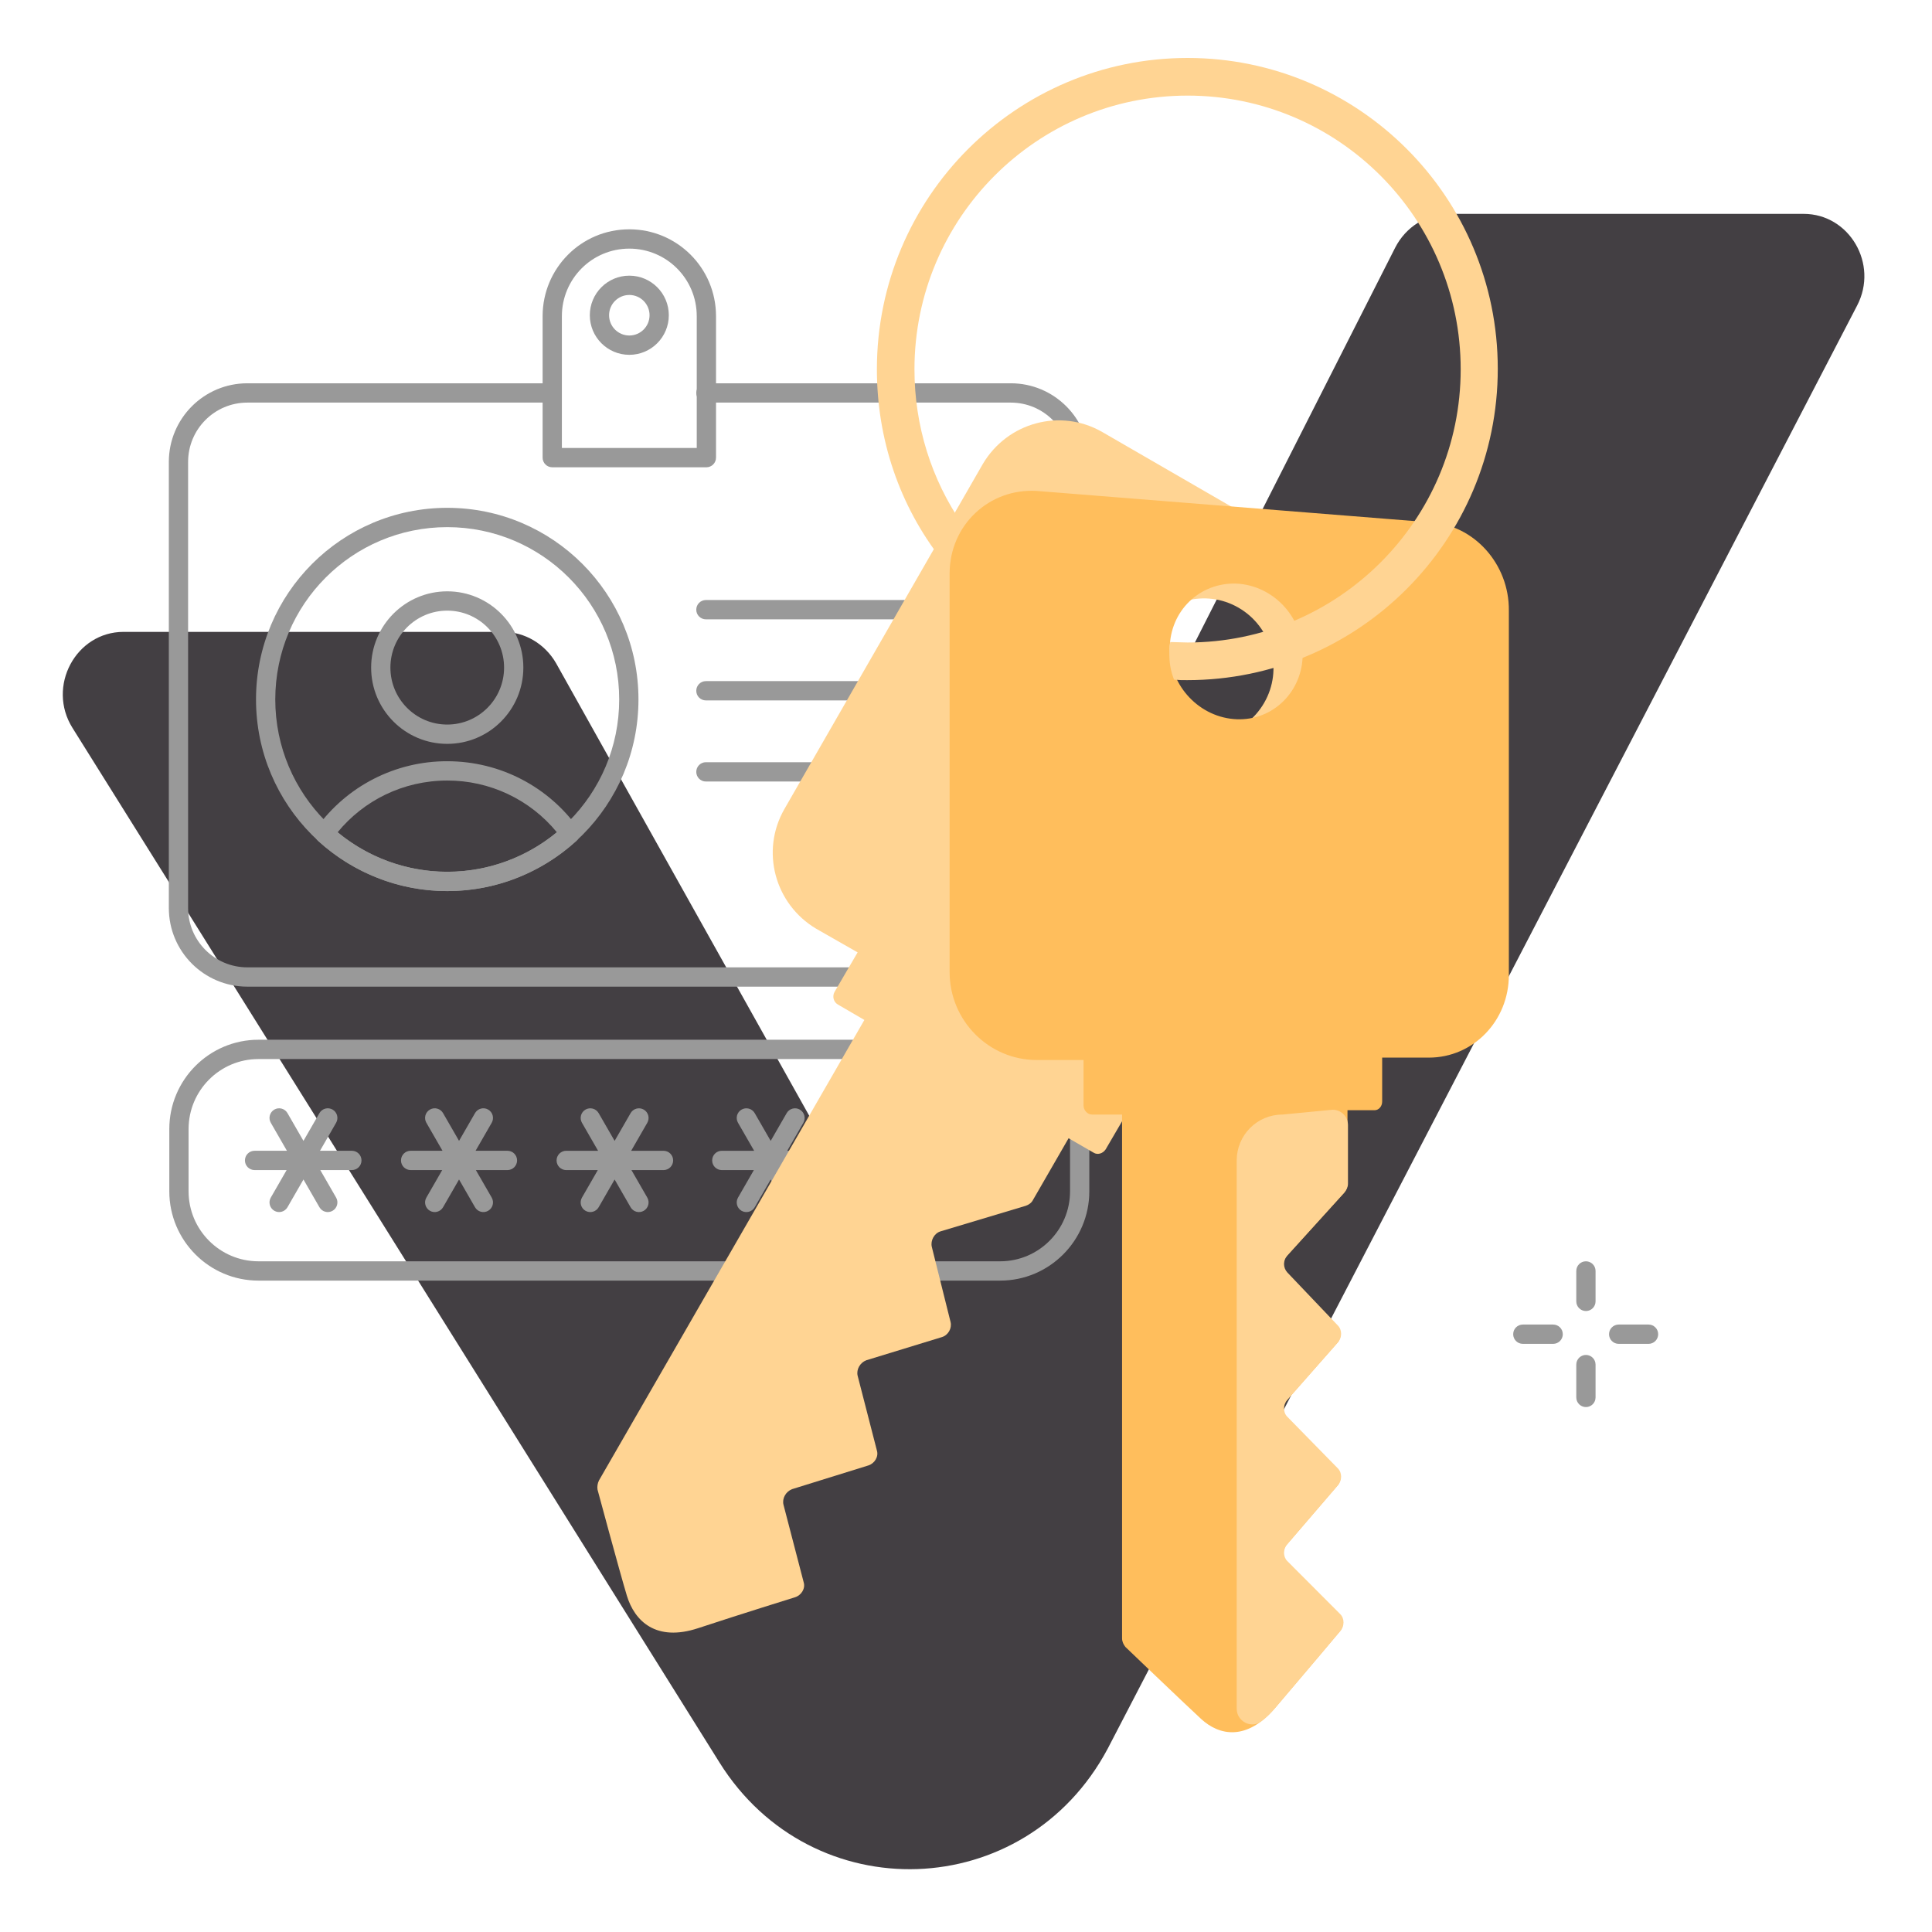
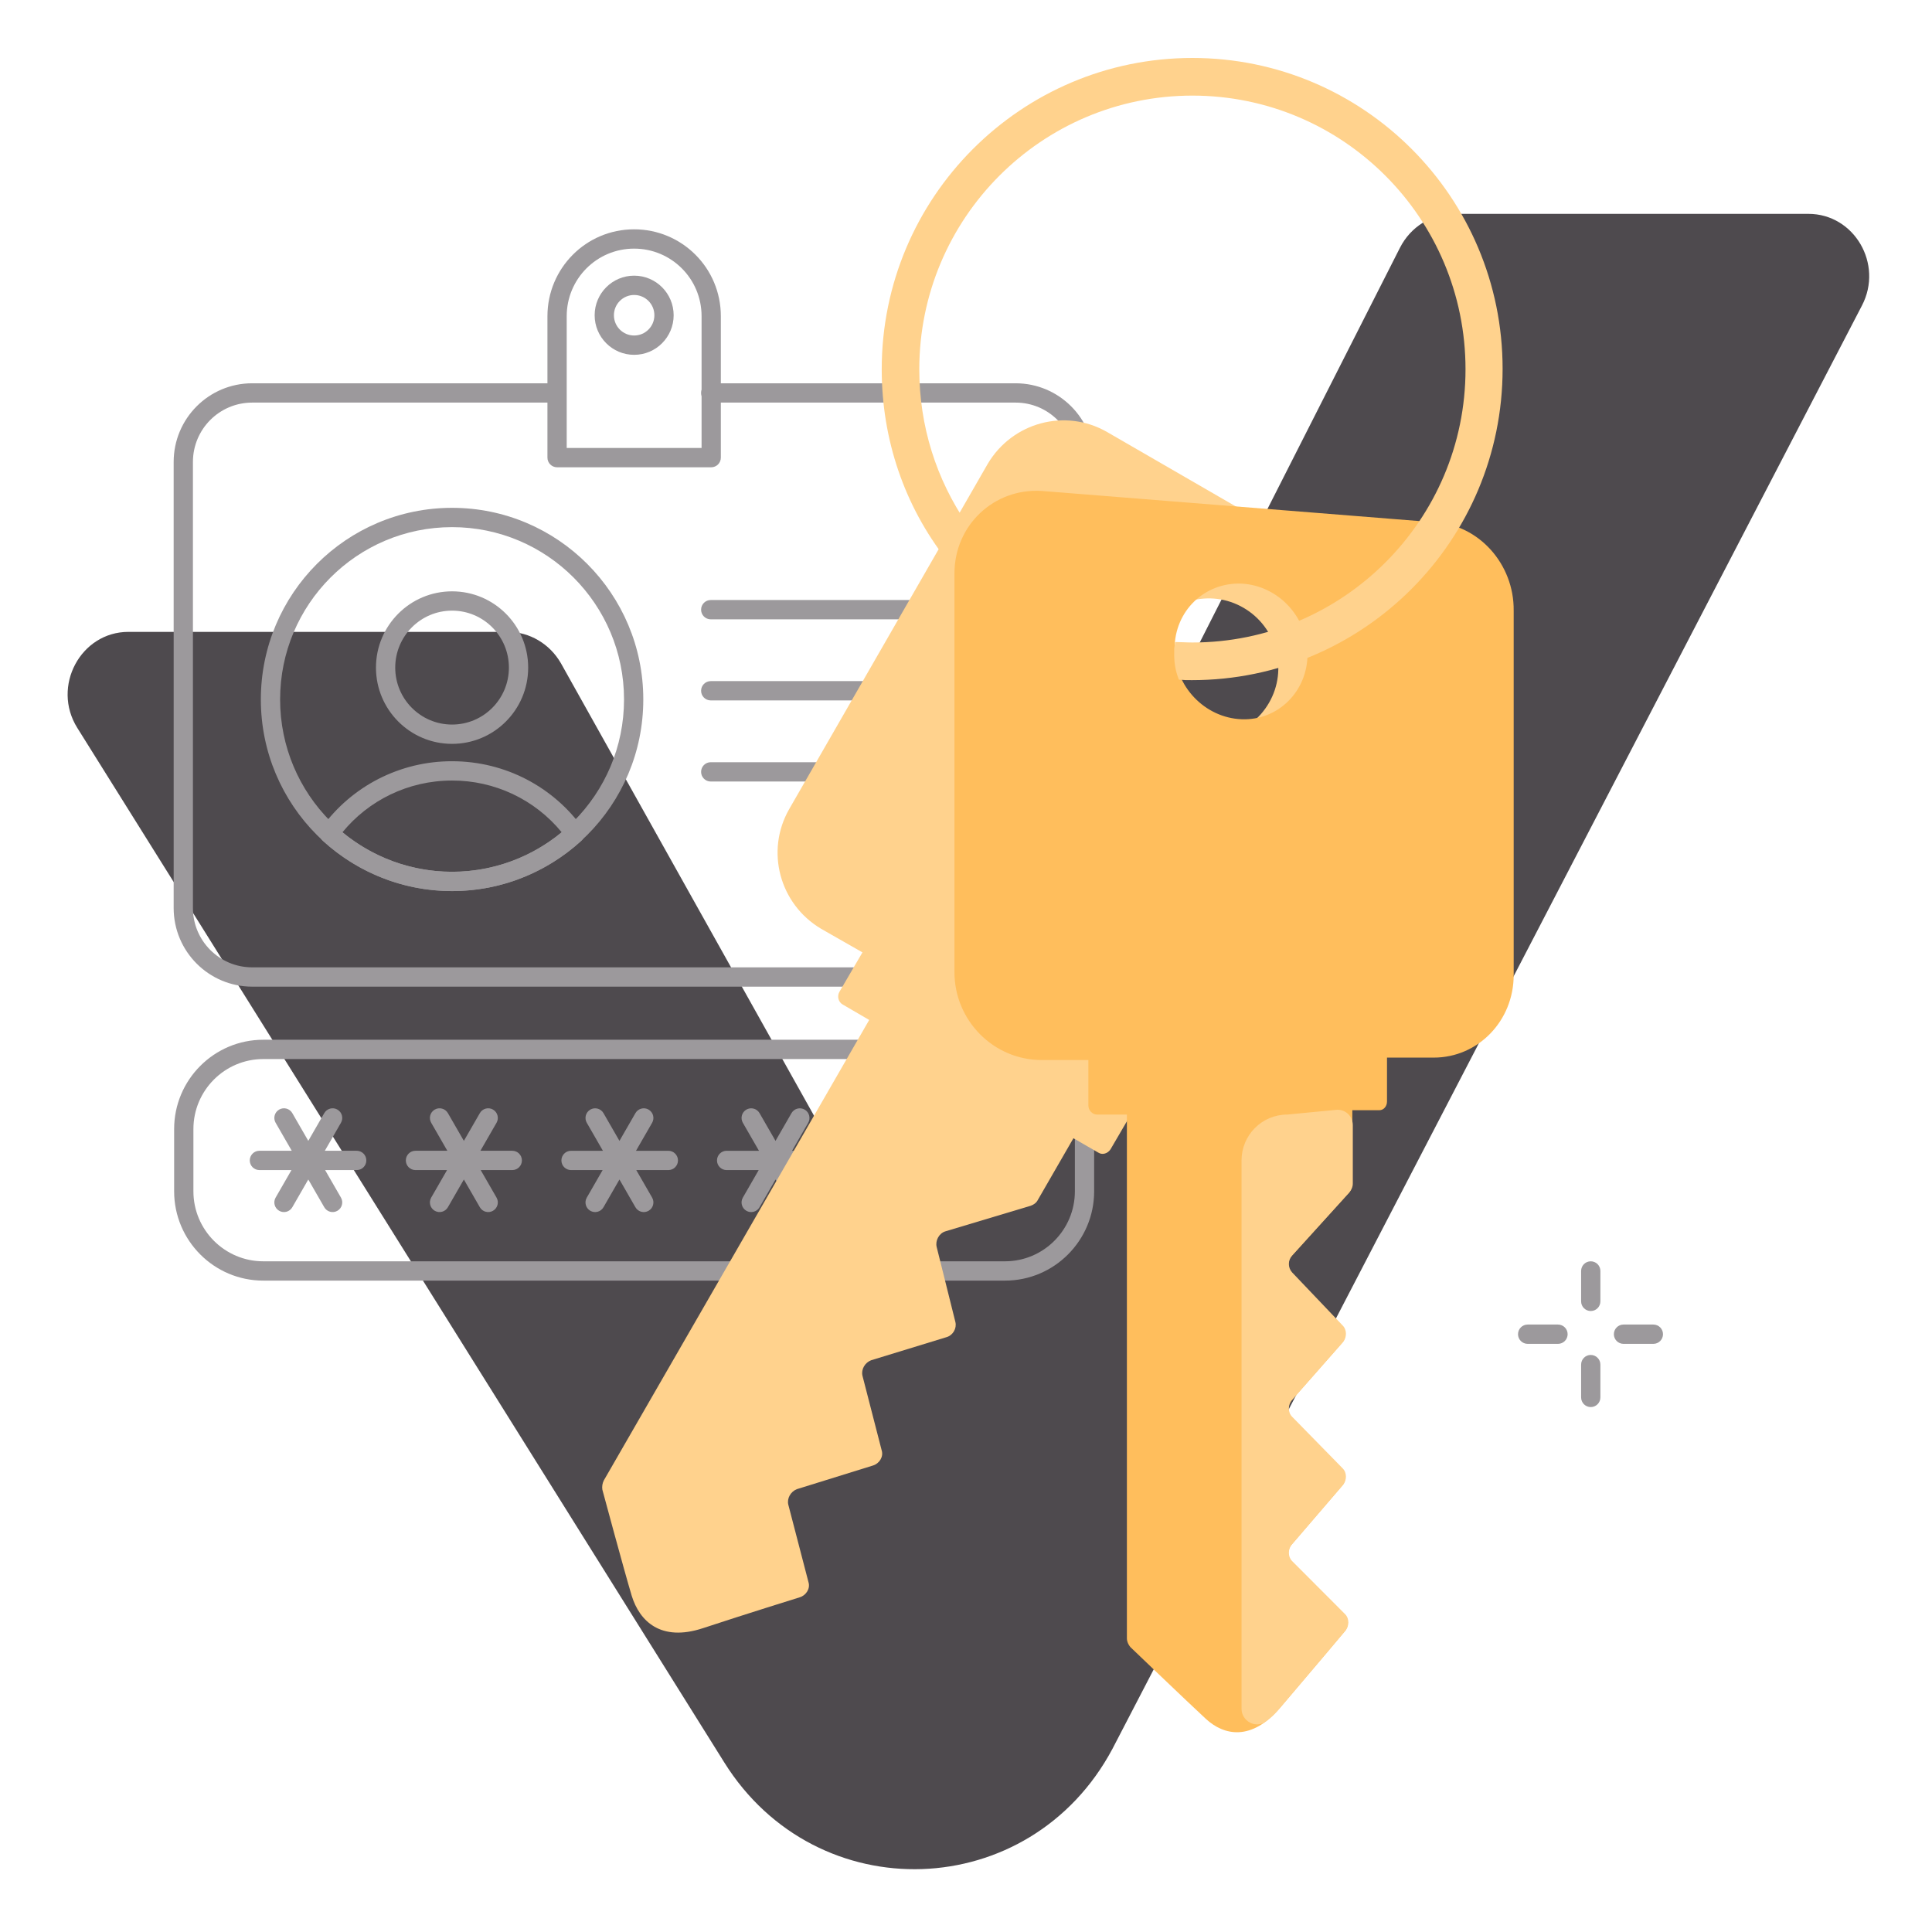
<svg xmlns="http://www.w3.org/2000/svg" width="400" height="400" fill="none" viewBox="0 0 400 400">
-   <path fill="#433F43" d="M25.58 130.824h78.585c4.487 0 8.676 2.498 10.97 6.496l56.743 101.435c4.987 8.894 17.552 8.594 22.14-.5l94.839-186.98c2.194-4.297 6.482-6.996 11.169-6.996h73.398c9.474 0 15.557 10.394 11.07 18.988L229.321 362.076c-17.054 31.979-61.232 33.478-80.379 2.798L15.01 150.711c-5.385-8.594.698-19.887 10.57-19.887" />
-   <path fill="#999" fill-rule="evenodd" d="M53.504 219.266c-7.974 0-14.46 6.5-14.46 14.49v12.892c0 7.991 6.486 14.491 14.46 14.491H207.08c7.974 0 14.461-6.5 14.461-14.491v-12.892c0-7.99-6.487-14.49-14.461-14.49zm-18.45 14.49c0-10.198 8.273-18.488 18.45-18.488H207.08c10.177 0 18.45 8.29 18.45 18.488v12.892c0 10.198-8.273 18.488-18.45 18.488H53.504c-10.177 0-18.45-8.29-18.45-18.488zm21.741-4.029a1.99 1.99 0 0 1 2.724.732l3.31 5.745 3.308-5.745a1.99 1.99 0 0 1 2.724-.732 2 2 0 0 1 .73 2.73l-3.338 5.797h6.598c1.101 0 1.994.894 1.994 1.998a1.997 1.997 0 0 1-1.994 1.999h-6.54l3.28 5.697a2 2 0 0 1-.73 2.73 1.99 1.99 0 0 1-2.724-.732l-3.309-5.745-3.309 5.745a1.99 1.99 0 0 1-2.724.732 2 2 0 0 1-.73-2.73l3.28-5.697h-6.639a1.997 1.997 0 0 1-1.995-1.999c0-1.104.894-1.998 1.995-1.998h6.697l-3.338-5.797a2 2 0 0 1 .73-2.73m32.212 0a1.99 1.99 0 0 1 2.724.732l3.309 5.745 3.308-5.745a1.99 1.99 0 0 1 2.725-.732 2 2 0 0 1 .73 2.73l-3.338 5.797h6.597c1.102 0 1.995.894 1.995 1.998a1.997 1.997 0 0 1-1.995 1.999h-6.54l3.281 5.697a2 2 0 0 1-.73 2.73 1.99 1.99 0 0 1-2.725-.732l-3.308-5.745-3.31 5.745a1.99 1.99 0 0 1-2.724.732 2 2 0 0 1-.73-2.73l3.28-5.697h-6.539a1.997 1.997 0 0 1-1.994-1.999c0-1.104.893-1.998 1.994-1.998h6.597l-3.338-5.797a2 2 0 0 1 .73-2.73" clip-rule="evenodd" />
-   <path fill="#999" fill-rule="evenodd" d="M121.218 229.73a1.993 1.993 0 0 1 2.725.732l3.308 5.745 3.309-5.745a1.993 1.993 0 0 1 2.725-.732 2 2 0 0 1 .73 2.73l-3.338 5.797h6.697c1.101 0 1.994.894 1.994 1.998a1.997 1.997 0 0 1-1.994 1.999h-6.64l3.281 5.697a2 2 0 0 1-.73 2.73 1.993 1.993 0 0 1-2.725-.732l-3.309-5.745-3.308 5.745a1.993 1.993 0 0 1-2.725.732 2 2 0 0 1-.73-2.73l3.281-5.697h-6.54a1.997 1.997 0 0 1-1.995-1.999c0-1.104.893-1.998 1.995-1.998h6.597l-3.338-5.797a2 2 0 0 1 .73-2.73m32.311 0a1.993 1.993 0 0 1 2.725.732l3.308 5.745 3.309-5.745a1.99 1.99 0 0 1 2.724-.732 2 2 0 0 1 .731 2.73l-3.338 5.797h6.597c1.101 0 1.994.894 1.994 1.998a1.997 1.997 0 0 1-1.994 1.999h-6.54l3.281 5.697a2 2 0 0 1-.731 2.73 1.99 1.99 0 0 1-2.724-.732l-3.309-5.745-3.308 5.745a1.993 1.993 0 0 1-2.725.732 2 2 0 0 1-.73-2.73l3.281-5.697h-6.64a1.997 1.997 0 0 1-1.994-1.999c0-1.104.893-1.998 1.994-1.998h6.697l-3.338-5.797a2 2 0 0 1 .73-2.73m33.508 0a1.993 1.993 0 0 1 2.725.732l3.308 5.745 3.309-5.745a1.993 1.993 0 0 1 2.725-.732 2 2 0 0 1 .73 2.73l-3.338 5.797h6.697c1.101 0 1.994.894 1.994 1.998a1.997 1.997 0 0 1-1.994 1.999h-6.64l3.281 5.697a2 2 0 0 1-.73 2.73 1.993 1.993 0 0 1-2.725-.732l-3.309-5.745-3.308 5.745a1.993 1.993 0 0 1-2.725.732 2 2 0 0 1-.73-2.73l3.281-5.697h-6.54a1.997 1.997 0 0 1-1.995-1.999c0-1.104.893-1.998 1.995-1.998h6.597l-3.338-5.797a2 2 0 0 1 .73-2.73" clip-rule="evenodd" />
-   <g fill="#999" fill-rule="evenodd" clip-rule="evenodd">
-     <path d="M51.21 83.353c-6.776 0-12.266 5.5-12.266 12.292v92.341c0 6.791 5.49 12.292 12.266 12.292h158.066c6.776 0 12.266-5.501 12.266-12.292V95.645c0-6.791-5.49-12.292-12.266-12.292h-63.127a1.997 1.997 0 0 1-1.994-2c0-1.103.893-1.998 1.994-1.998h63.127c8.979 0 16.255 7.291 16.255 16.29v92.341c0 8.998-7.276 16.289-16.255 16.289H51.21c-8.98 0-16.255-7.291-16.255-16.289V95.645c0-8.999 7.275-16.29 16.255-16.29h63.027c1.101 0 1.994.895 1.994 1.999a1.997 1.997 0 0 1-1.994 1.999z" />
-     <path d="M130.292 51.475c-7.766 0-13.961 6.292-13.961 13.99v27.283h27.923V65.466c0-7.782-6.279-13.991-13.962-13.991m-17.95 13.99c0-9.89 7.965-17.988 17.95-17.988 9.87 0 17.951 7.983 17.951 17.989v29.281a1.996 1.996 0 0 1-1.994 1.999h-31.913a1.996 1.996 0 0 1-1.994-1.999z" />
-     <path d="M122.116 65.268c0-4.526 3.661-8.195 8.177-8.195 4.517 0 8.178 3.669 8.178 8.194s-3.661 8.195-8.178 8.195c-4.516 0-8.177-3.669-8.177-8.195m8.177-4.198a4.193 4.193 0 0 0-4.188 4.197 4.193 4.193 0 0 0 4.188 4.198 4.193 4.193 0 0 0 4.189-4.198 4.193 4.193 0 0 0-4.189-4.197m-77.288 83.746c0-21.912 17.726-39.675 39.591-39.675s39.591 17.763 39.591 39.675-17.725 39.675-39.59 39.675-39.592-17.763-39.592-39.675m39.591-35.677c-19.662 0-35.602 15.973-35.602 35.677s15.94 35.677 35.602 35.677c19.663 0 35.602-15.973 35.602-35.677s-15.939-35.677-35.602-35.677" />
-     <path d="M76.84 138.219c0-8.72 7.054-15.79 15.757-15.79s15.756 7.07 15.756 15.79c0 8.721-7.054 15.79-15.756 15.79s-15.757-7.069-15.757-15.79m15.757-11.792c-6.5 0-11.768 5.279-11.768 11.792s5.268 11.793 11.768 11.793c6.499 0 11.767-5.28 11.767-11.793s-5.268-11.792-11.767-11.792m51.558-.2c0-1.104.893-1.999 1.994-1.999h54.55c1.102 0 1.995.895 1.995 1.999a1.997 1.997 0 0 1-1.995 1.999h-54.55a1.997 1.997 0 0 1-1.994-1.999m0 16.789c0-1.104.893-1.998 1.994-1.998h54.55c1.102 0 1.995.894 1.995 1.998a1.997 1.997 0 0 1-1.995 1.999h-54.55a1.997 1.997 0 0 1-1.994-1.999m-78.606 28.41a33.23 33.23 0 0 1 27.048-13.821c11.131 0 21 5.422 27.047 13.821a2.003 2.003 0 0 1-.275 2.648c-7.03 6.414-16.478 10.414-26.772 10.414-10.295 0-19.743-4-26.773-10.414a2 2 0 0 1-.275-2.648m4.346.893c6.163 5.071 14.109 8.172 22.702 8.172 8.592 0 16.539-3.101 22.701-8.172a29.24 29.24 0 0 0-22.701-10.716c-9.155 0-17.326 4.155-22.702 10.716m74.26-12.512c0-1.104.893-1.999 1.994-1.999h54.55c1.102 0 1.995.895 1.995 1.999a1.997 1.997 0 0 1-1.995 1.999h-54.55a1.997 1.997 0 0 1-1.994-1.999" />
-   </g>
-   <path fill="#999" fill-rule="evenodd" d="M328.348 261.14c1.102 0 1.995.895 1.995 1.999v6.296a1.997 1.997 0 0 1-1.995 1.999 1.997 1.997 0 0 1-1.994-1.999v-6.296c0-1.104.893-1.999 1.994-1.999m-15.058 15.092c0-1.104.893-1.998 1.994-1.998h6.283c1.101 0 1.994.894 1.994 1.998a1.997 1.997 0 0 1-1.994 1.999h-6.283a1.997 1.997 0 0 1-1.994-1.999m19.845 0c0-1.104.893-1.998 1.994-1.998h6.183c1.102 0 1.995.894 1.995 1.998a1.997 1.997 0 0 1-1.995 1.999h-6.183a1.997 1.997 0 0 1-1.994-1.999m-4.787 4.294c1.102 0 1.995.895 1.995 1.999v6.796a1.996 1.996 0 0 1-1.995 1.998 1.996 1.996 0 0 1-1.994-1.998v-6.796c0-1.104.893-1.999 1.994-1.999" clip-rule="evenodd" />
-   <path fill="#FFD493" fill-rule="evenodd" d="m228.223 89.45 73.797 42.673c8.676 4.997 11.668 16.09 6.582 23.785l-41.187 71.454c-5.086 9.594-16.055 12.592-24.732 7.595l-8.975-5.196-4.787 8.194c-.598.9-1.695 1.2-2.493.7l-5.186-2.998-7.379 12.792c-.299.599-.898.999-1.496 1.199l-17.652 5.296c-1.296.4-2.094 1.899-1.795 3.198l3.89 15.59c.299 1.3-.499 2.699-1.795 3.098l-15.657 4.797c-1.297.5-2.095 1.899-1.795 3.198l3.989 15.49c.398 1.3-.499 2.699-1.796 3.098L164 308.31c-1.297.5-2.094 1.899-1.795 3.198l4.188 16.09c.399 1.299-.498 2.698-1.795 3.098 0 0-11.269 3.498-20.045 6.396s-13.164-1.499-14.759-6.696c-1.596-5.296-6.083-21.986-6.083-21.986-.1-.599 0-1.299.299-1.899l54.949-95.339-5.485-3.197c-.898-.5-1.197-1.699-.698-2.599l4.787-8.195-8.577-4.896c-8.576-5.097-11.568-16.09-6.582-24.785l41.087-71.454c5.086-8.594 16.056-11.592 24.732-6.596m8.577 41.675c-3.989 6.896-1.596 15.69 5.285 19.688s15.657 1.599 19.646-5.297 1.596-15.69-5.285-19.687-15.657-1.599-19.646 5.296" clip-rule="evenodd" />
-   <path fill="#FFBE5C" fill-rule="evenodd" d="m214.66 101.643 81.377 6.496c9.075.499 16.454 8.594 16.355 18.288v75.451c0 9.494-7.38 17.09-16.555 17.09h-9.673v9.094c0 .999-.698 1.799-1.596 1.799h-5.584v15.29c0 .699-.3 1.299-.699 1.799l-11.867 13.091a2.61 2.61 0 0 0 0 3.498l10.471 10.993c.898.899.898 2.498 0 3.498l-10.471 11.892c-.897.999-.897 2.598 0 3.498l10.471 10.693c.898.899.898 2.498 0 3.498l-10.471 12.192c-.897.999-.897 2.598 0 3.498l10.97 10.993c.897.899.897 2.498 0 3.497 0 0-7.479 8.895-13.363 15.79-5.884 6.896-11.568 5.797-15.358 2.299s-15.657-14.891-15.657-14.891c-.399-.499-.698-1.099-.698-1.798V230.76h-6.183c-.997 0-1.795-.899-1.795-1.899v-9.394h-9.674c-9.972 0-18.05-8.195-18.05-18.188v-82.547c0-9.994 8.178-17.689 18.05-17.089m27.525 32.679c0 7.795 6.282 14.291 13.862 14.59 7.579.3 13.662-5.796 13.662-13.491s-6.083-14.191-13.662-14.591c-7.679-.299-13.862 5.697-13.862 13.492" clip-rule="evenodd" />
-   <path fill="#FFD493" d="M245.874 12c-35.502 0-64.323 28.882-64.323 64.459 0 14.49 4.687 28.282 13.463 39.474l4.288-7.295c-6.482-9.394-9.972-20.487-9.972-32.18 0-31.28 25.33-56.663 56.544-56.663s56.545 25.384 56.545 56.664-25.43 56.563-56.545 56.563c-1.196 0-2.593-.099-3.59-.099-.1.899-.299 1.998-.1 4.197.2 1.999.898 3.598.898 3.598 1.396.1 1.296.1 2.693.1 35.502 0 64.323-28.882 64.323-64.46 0-35.576-28.821-64.358-64.224-64.358m18.25 341.48c5.884-6.896 13.363-15.79 13.363-15.79.898-.999.898-2.598 0-3.498l-10.969-10.993c-.898-.899-.898-2.498 0-3.498l10.471-12.192c.897-.999.897-2.598 0-3.498l-10.471-10.693c-.898-.899-.898-2.498 0-3.497l10.471-11.893c.897-.999.897-2.598 0-3.498l-10.471-10.993a2.606 2.606 0 0 1 0-3.497l11.867-13.092c.399-.5.698-1.099.698-1.799v-12.092c0-1.799-1.396-3.198-3.191-3.198l-10.372.999c-5.285 0-9.474 4.298-9.474 9.494V353.78c0 2.598 2.992 4.197 5.086 2.598.998-.7 1.995-1.699 2.992-2.898" />
+   <path fill="#4E4A4E" d="M26.58 130.824h78.585c4.487 0 8.676 2.498 10.97 6.496l56.743 101.435c4.987 8.894 17.552 8.594 22.14-.5l94.839-186.98c2.194-4.297 6.482-6.996 11.169-6.996h73.398c9.474 0 15.557 10.394 11.07 18.988L230.321 362.076c-17.054 31.979-61.232 33.478-80.379 2.798L16.01 150.711c-5.385-8.594.698-19.887 10.57-19.887" />
+   <path fill="#9C999C" fill-rule="evenodd" d="M54.504 219.266c-7.974 0-14.46 6.5-14.46 14.491v12.891c0 7.991 6.486 14.491 14.46 14.491h153.578c7.973 0 14.46-6.5 14.46-14.491v-12.891c0-7.991-6.487-14.491-14.46-14.491zm-18.45 14.491c0-10.198 8.273-18.488 18.45-18.488h153.578c10.176 0 18.449 8.29 18.449 18.488v12.891c0 10.199-8.273 18.489-18.449 18.489H54.504c-10.177 0-18.45-8.29-18.45-18.489zm21.741-4.03a1.99 1.99 0 0 1 2.725.732l3.308 5.745 3.309-5.745a1.99 1.99 0 0 1 2.724-.732 2 2 0 0 1 .73 2.73l-3.337 5.797h6.597c1.101 0 1.994.895 1.994 1.999a1.997 1.997 0 0 1-1.994 1.998h-6.54l3.28 5.697a2 2 0 0 1-.73 2.73 1.99 1.99 0 0 1-2.724-.732l-3.309-5.745-3.308 5.745a1.99 1.99 0 0 1-2.725.732 2 2 0 0 1-.73-2.73l3.28-5.697h-6.639a1.997 1.997 0 0 1-1.994-1.998c0-1.104.893-1.999 1.994-1.999h6.697l-3.338-5.797a2 2 0 0 1 .73-2.73m32.212 0a1.99 1.99 0 0 1 2.724.732l3.309 5.745 3.308-5.745a1.99 1.99 0 0 1 2.725-.732 2 2 0 0 1 .73 2.73l-3.338 5.797h6.597c1.102 0 1.995.895 1.995 1.999a1.997 1.997 0 0 1-1.995 1.998h-6.54l3.281 5.697a2 2 0 0 1-.73 2.73 1.99 1.99 0 0 1-2.725-.732l-3.308-5.745-3.309 5.745a1.99 1.99 0 0 1-2.724.732 2 2 0 0 1-.73-2.73l3.28-5.697h-6.54a1.997 1.997 0 0 1-1.994-1.998c0-1.104.893-1.999 1.994-1.999h6.598l-3.339-5.797a2 2 0 0 1 .73-2.73" clip-rule="evenodd" />
+   <path fill="#9C999C" fill-rule="evenodd" d="M122.218 229.73a1.993 1.993 0 0 1 2.725.732l3.308 5.745 3.309-5.745a1.99 1.99 0 0 1 2.724-.732 2 2 0 0 1 .731 2.73l-3.338 5.797h6.696c1.102 0 1.995.894 1.995 1.998a1.997 1.997 0 0 1-1.995 1.999h-6.639l3.281 5.697a2 2 0 0 1-.731 2.73 1.99 1.99 0 0 1-2.724-.732l-3.309-5.745-3.308 5.745a1.993 1.993 0 0 1-2.725.732 2 2 0 0 1-.73-2.73l3.281-5.697h-6.54a1.997 1.997 0 0 1-1.995-1.999c0-1.104.893-1.998 1.995-1.998h6.597l-3.338-5.797a2 2 0 0 1 .73-2.73m32.311 0a1.993 1.993 0 0 1 2.725.732l3.308 5.745 3.309-5.745a1.993 1.993 0 0 1 2.725-.732 2 2 0 0 1 .73 2.73l-3.338 5.797h6.597c1.101 0 1.994.894 1.994 1.998a1.997 1.997 0 0 1-1.994 1.999h-6.54l3.281 5.697a2 2 0 0 1-.73 2.73 1.993 1.993 0 0 1-2.725-.732l-3.309-5.745-3.308 5.745a1.993 1.993 0 0 1-2.725.732 2 2 0 0 1-.73-2.73l3.281-5.697h-6.64a1.997 1.997 0 0 1-1.994-1.999c0-1.104.893-1.998 1.994-1.998h6.697l-3.338-5.797a2 2 0 0 1 .73-2.73m33.508 0a1.993 1.993 0 0 1 2.725.732l3.308 5.745 3.309-5.745a1.993 1.993 0 0 1 2.725-.732 2 2 0 0 1 .73 2.73l-3.338 5.797h6.697c1.101 0 1.994.894 1.994 1.998a1.997 1.997 0 0 1-1.994 1.999h-6.64l3.281 5.697a2 2 0 0 1-.73 2.73 1.993 1.993 0 0 1-2.725-.732l-3.309-5.745-3.308 5.745a1.993 1.993 0 0 1-2.725.732 2 2 0 0 1-.73-2.73l3.281-5.697h-6.54a1.997 1.997 0 0 1-1.995-1.999c0-1.104.893-1.998 1.995-1.998h6.597l-3.338-5.797a2 2 0 0 1 .73-2.73M52.21 83.353c-6.776 0-12.266 5.501-12.266 12.292v92.341c0 6.791 5.49 12.292 12.266 12.292h158.066c6.776 0 12.266-5.501 12.266-12.292V95.645c0-6.791-5.49-12.292-12.266-12.292h-63.127a1.996 1.996 0 0 1-1.994-1.999c0-1.104.893-1.998 1.994-1.998h63.127c8.98 0 16.255 7.29 16.255 16.289v92.341c0 8.999-7.275 16.289-16.255 16.289H52.21c-8.98 0-16.255-7.29-16.255-16.289V95.645c0-8.999 7.276-16.29 16.255-16.29h63.027c1.102 0 1.995.895 1.995 2a1.997 1.997 0 0 1-1.995 1.998z" clip-rule="evenodd" />
+   <path fill="#9C999C" fill-rule="evenodd" d="M131.292 51.475c-7.766 0-13.961 6.292-13.961 13.991v27.283h27.923V65.466c0-7.782-6.279-13.991-13.962-13.991m-17.95 13.991c0-9.89 7.965-17.988 17.95-17.988 9.87 0 17.951 7.982 17.951 17.988v29.281a1.997 1.997 0 0 1-1.994 1.999h-31.913a1.997 1.997 0 0 1-1.994-1.999z" clip-rule="evenodd" />
+   <path fill="#9C999C" fill-rule="evenodd" d="M123.116 65.268c0-4.526 3.661-8.195 8.177-8.195 4.517 0 8.178 3.67 8.178 8.195s-3.661 8.195-8.178 8.195c-4.516 0-8.177-3.67-8.177-8.195m8.177-4.197a4.193 4.193 0 0 0-4.188 4.197 4.193 4.193 0 0 0 4.188 4.197 4.193 4.193 0 0 0 4.189-4.197 4.193 4.193 0 0 0-4.189-4.197m-77.288 83.744c0-21.911 17.725-39.674 39.591-39.674s39.591 17.763 39.591 39.674c0 21.912-17.725 39.675-39.591 39.675s-39.591-17.763-39.591-39.675m39.591-35.677c-19.663 0-35.602 15.973-35.602 35.677s15.94 35.677 35.602 35.677 35.602-15.973 35.602-35.677-15.94-35.677-35.602-35.677" clip-rule="evenodd" />
+   <path fill="#9C999C" fill-rule="evenodd" d="M77.84 138.22c0-8.721 7.054-15.79 15.757-15.79s15.756 7.069 15.756 15.79-7.054 15.789-15.756 15.789S77.84 146.94 77.84 138.22m15.757-11.793c-6.5 0-11.768 5.28-11.768 11.793s5.268 11.792 11.768 11.792c6.499 0 11.767-5.28 11.767-11.792 0-6.513-5.268-11.793-11.767-11.793m51.558-.2c0-1.104.893-1.998 1.994-1.998h54.55c1.102 0 1.995.894 1.995 1.998a1.997 1.997 0 0 1-1.995 1.999h-54.55a1.997 1.997 0 0 1-1.994-1.999m0 16.789c0-1.103.893-1.998 1.994-1.998h54.55c1.102 0 1.995.895 1.995 1.998a1.997 1.997 0 0 1-1.995 1.999h-54.55a1.997 1.997 0 0 1-1.994-1.999m-78.606 28.41a33.23 33.23 0 0 1 27.048-13.82c11.131 0 21 5.421 27.047 13.82a2.003 2.003 0 0 1-.275 2.648c-7.03 6.414-16.478 10.414-26.772 10.414-10.295 0-19.743-4-26.773-10.414a2 2 0 0 1-.275-2.648m4.346.893c6.163 5.071 14.109 8.172 22.702 8.172 8.592 0 16.539-3.101 22.701-8.172a29.24 29.24 0 0 0-22.701-10.716c-9.155 0-17.326 4.155-22.702 10.716m74.26-12.512c0-1.104.893-1.998 1.994-1.998h54.55c1.102 0 1.995.894 1.995 1.998a1.997 1.997 0 0 1-1.995 1.999h-54.55a1.997 1.997 0 0 1-1.994-1.999m184.193 101.334c1.102 0 1.995.894 1.995 1.998v6.296a1.997 1.997 0 0 1-1.995 1.999 1.997 1.997 0 0 1-1.994-1.999v-6.296c0-1.104.893-1.998 1.994-1.998m-15.058 15.092c0-1.104.893-1.999 1.994-1.999h6.283c1.101 0 1.994.895 1.994 1.999a1.996 1.996 0 0 1-1.994 1.998h-6.283a1.996 1.996 0 0 1-1.994-1.998m19.845 0c0-1.104.893-1.999 1.994-1.999h6.183c1.102 0 1.995.895 1.995 1.999a1.997 1.997 0 0 1-1.995 1.998h-6.183a1.996 1.996 0 0 1-1.994-1.998m-4.787 4.294c1.102 0 1.995.895 1.995 1.998v6.796a1.997 1.997 0 0 1-1.995 1.999 1.997 1.997 0 0 1-1.994-1.999v-6.796c0-1.103.893-1.998 1.994-1.998" clip-rule="evenodd" />
+   <path fill="#FFD28D" fill-rule="evenodd" d="m229.223 89.45 73.797 42.673c8.676 4.997 11.668 16.09 6.582 23.785l-41.187 71.454c-5.086 9.594-16.056 12.592-24.732 7.595l-8.975-5.196-4.787 8.194c-.598.9-1.695 1.2-2.493.7l-5.186-2.998-7.379 12.792c-.3.599-.898.999-1.496 1.199l-17.652 5.296c-1.296.4-2.094 1.899-1.795 3.198l3.889 15.59c.3 1.3-.498 2.699-1.795 3.098l-15.657 4.797c-1.296.5-2.094 1.899-1.795 3.198l3.989 15.49c.399 1.3-.498 2.699-1.795 3.098L165 308.31c-1.297.5-2.095 1.899-1.795 3.198l4.188 16.09c.399 1.299-.499 2.698-1.795 3.098 0 0-11.269 3.498-20.045 6.396s-13.164-1.499-14.759-6.696c-1.596-5.296-6.084-21.986-6.084-21.986a3.2 3.2 0 0 1 .3-1.899l54.949-95.339-5.485-3.197c-.898-.5-1.197-1.699-.698-2.599l4.786-8.195-8.576-4.896c-8.576-5.097-11.568-16.09-6.582-24.785l41.087-71.454c5.086-8.594 16.056-11.592 24.732-6.596m8.576 41.675c-3.989 6.896-1.595 15.69 5.286 19.688s15.657 1.599 19.646-5.297 1.595-15.69-5.286-19.687-15.657-1.599-19.646 5.296" clip-rule="evenodd" />
+   <path fill="#FFBE5C" fill-rule="evenodd" d="m215.66 101.642 81.377 6.496c9.075.5 16.454 8.595 16.355 18.288v75.452c0 9.494-7.38 17.089-16.555 17.089h-9.673v9.094c0 1-.698 1.799-1.596 1.799h-5.584v15.29c0 .7-.3 1.299-.699 1.799l-11.867 13.092a2.61 2.61 0 0 0 0 3.498l10.471 10.992c.898.9.898 2.499 0 3.498l-10.471 11.893c-.897.999-.897 2.598 0 3.497l10.471 10.694c.898.899.898 2.498 0 3.497l-10.471 12.192c-.897 1-.897 2.599 0 3.498l10.97 10.993c.897.9.897 2.499 0 3.498 0 0-7.479 8.894-13.363 15.79s-11.568 5.796-15.358 2.298c-3.79-3.497-15.657-14.89-15.657-14.89-.399-.5-.698-1.099-.698-1.799V230.759h-6.183c-.997 0-1.795-.899-1.795-1.898v-9.394h-9.674c-9.972 0-18.05-8.195-18.05-18.189v-82.547c0-9.993 8.178-17.688 18.05-17.089m27.525 32.679c0 7.795 6.282 14.291 13.862 14.591 7.579.3 13.662-5.796 13.662-13.491 0-7.696-6.083-14.191-13.662-14.591-7.679-.3-13.862 5.696-13.862 13.491" clip-rule="evenodd" />
+   <path fill="#FFD28D" d="M246.874 12c-35.502 0-64.323 28.882-64.323 64.459 0 14.49 4.687 28.282 13.463 39.474l4.288-7.295c-6.482-9.394-9.972-20.487-9.972-32.18 0-31.28 25.33-56.663 56.544-56.663s56.545 25.384 56.545 56.664-25.43 56.563-56.545 56.563c-1.197 0-2.593-.099-3.59-.099-.1.899-.299 1.998-.1 4.197.2 1.999.898 3.598.898 3.598 1.396.1 1.296.1 2.692.1 35.503 0 64.324-28.882 64.324-64.46 0-35.576-28.821-64.358-64.224-64.358m18.25 341.48c5.884-6.896 13.363-15.79 13.363-15.79.898-1 .898-2.599 0-3.498l-10.969-10.993c-.898-.899-.898-2.498 0-3.498l10.471-12.192c.897-.999.897-2.598 0-3.498l-10.471-10.693c-.898-.899-.898-2.498 0-3.498l10.471-11.892c.897-.999.897-2.598 0-3.498l-10.471-10.993a2.61 2.61 0 0 1 0-3.498l11.867-13.091c.399-.5.698-1.099.698-1.799v-12.092c0-1.799-1.396-3.198-3.191-3.198l-10.372.999c-5.285 0-9.474 4.297-9.474 9.494v113.527c0 2.599 2.992 4.198 5.086 2.599.998-.7 1.995-1.699 2.992-2.898" />
</svg>
